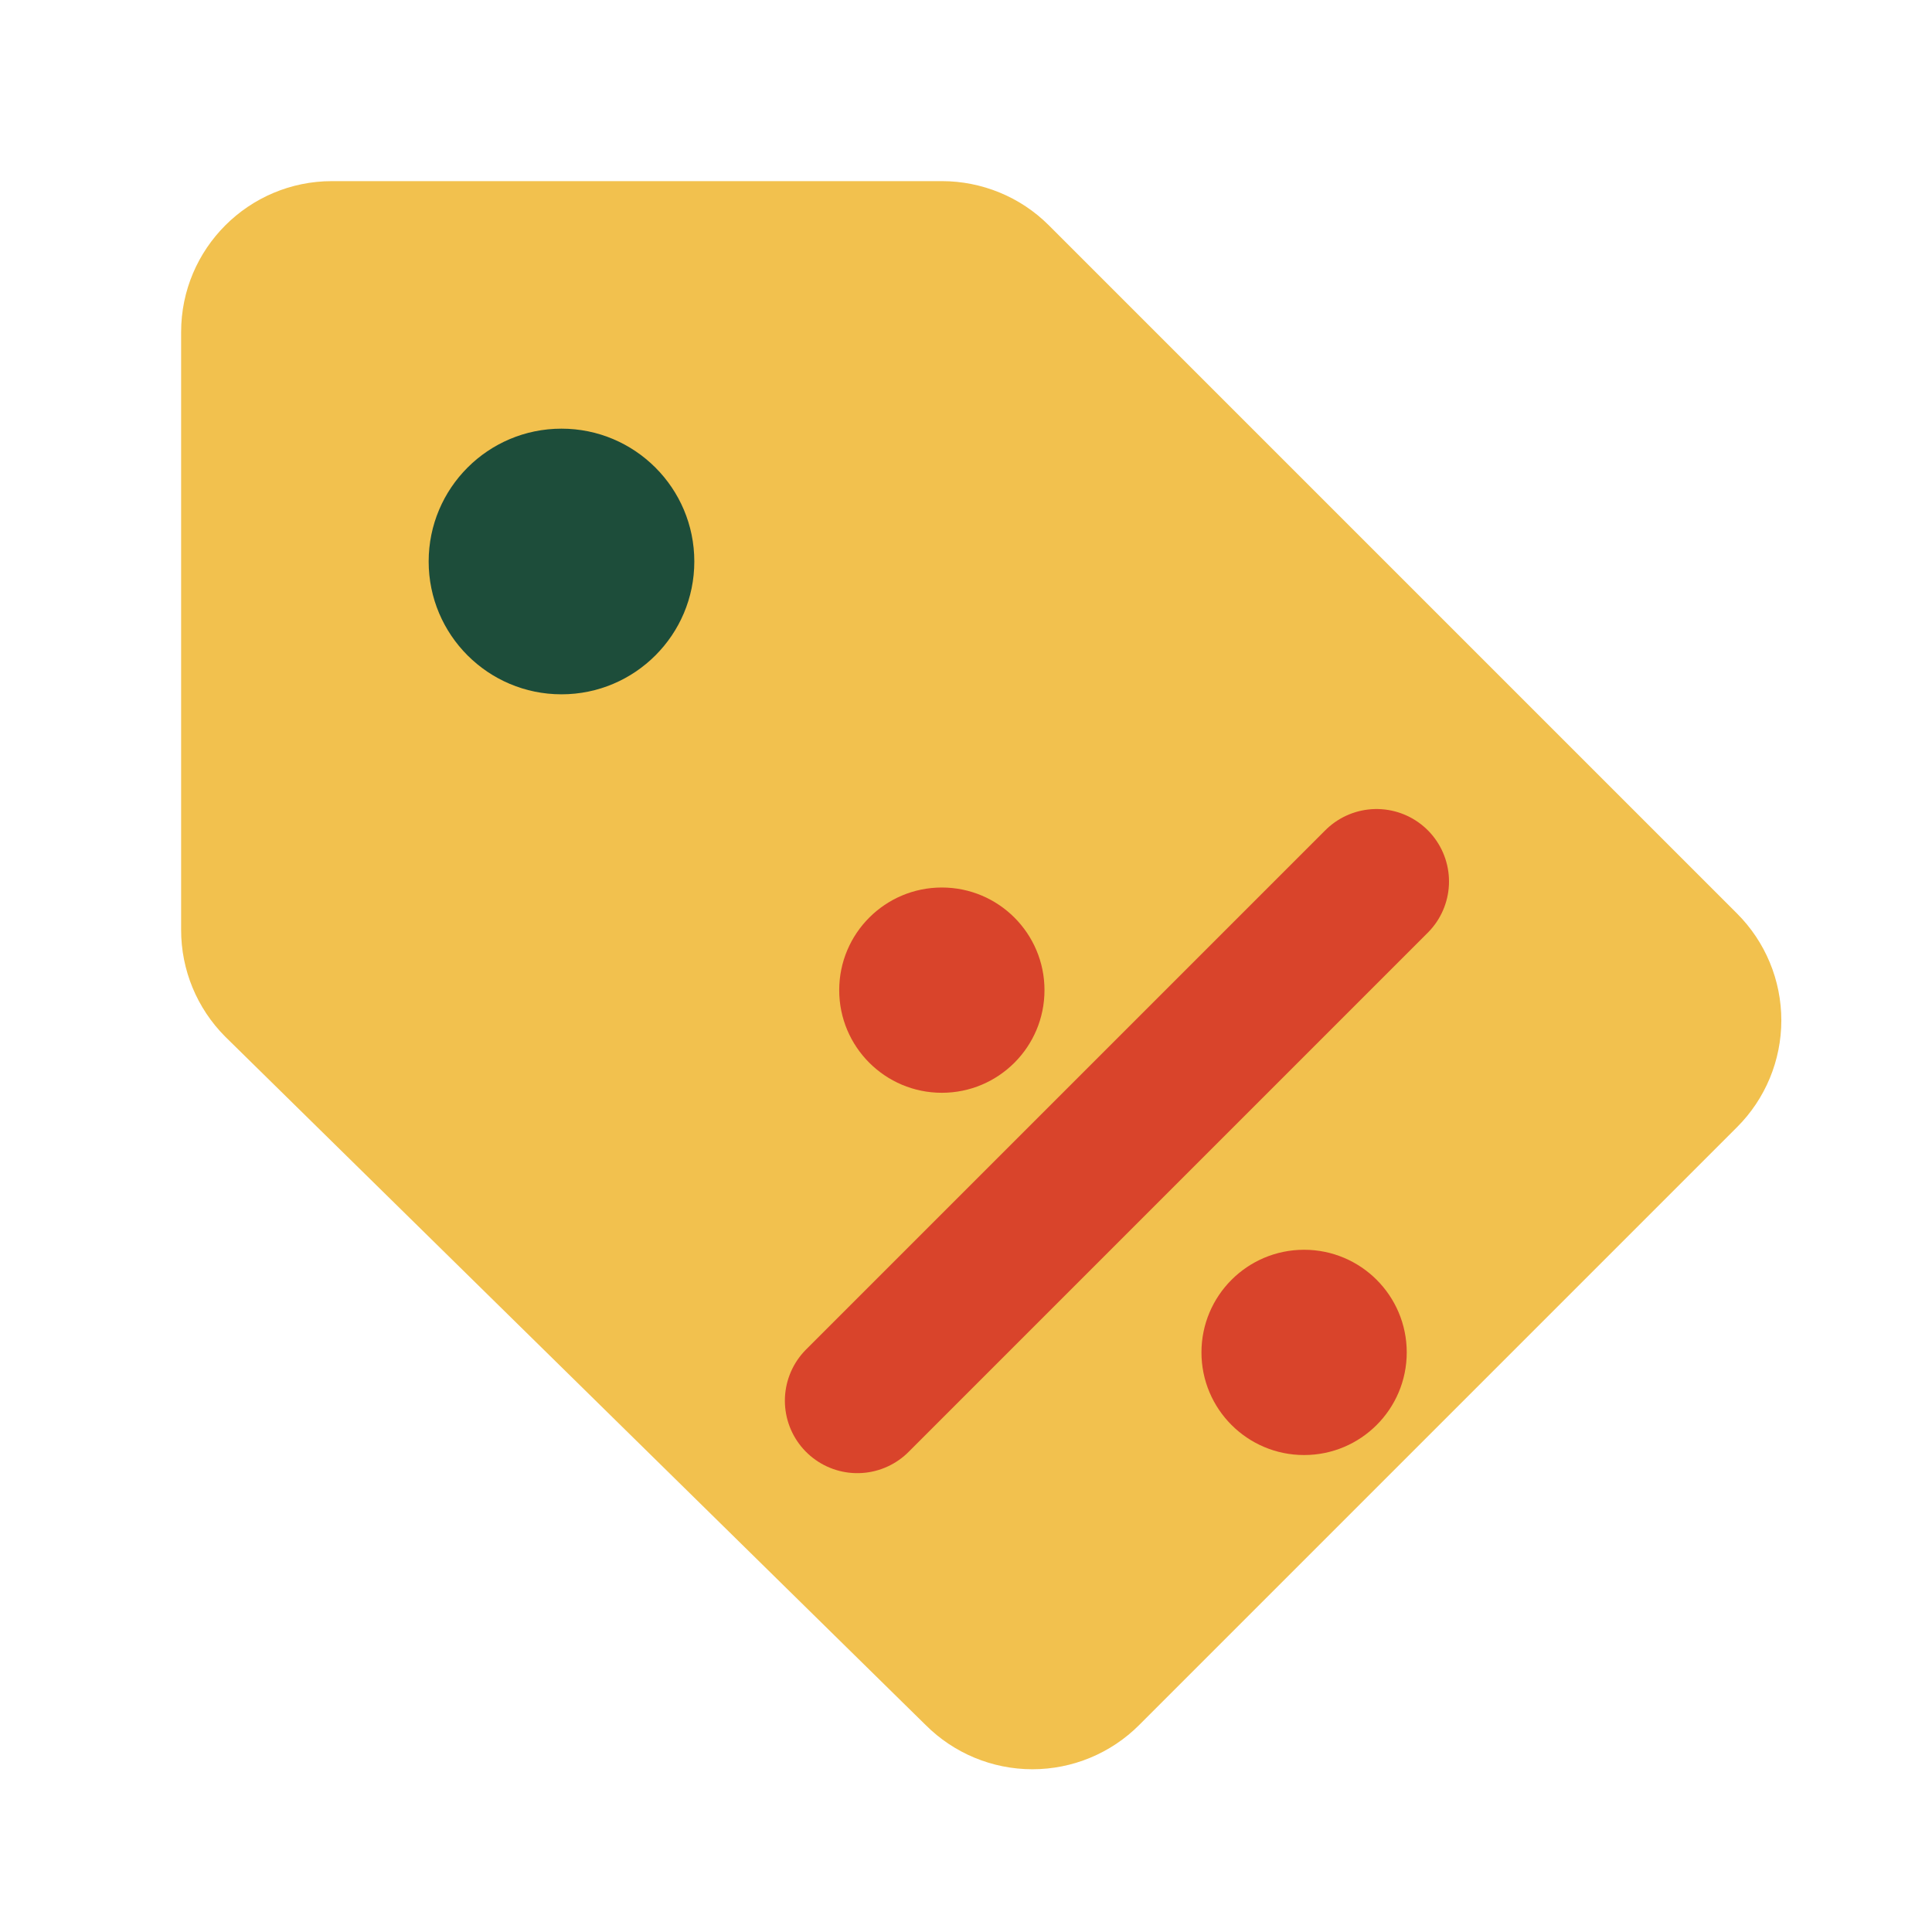
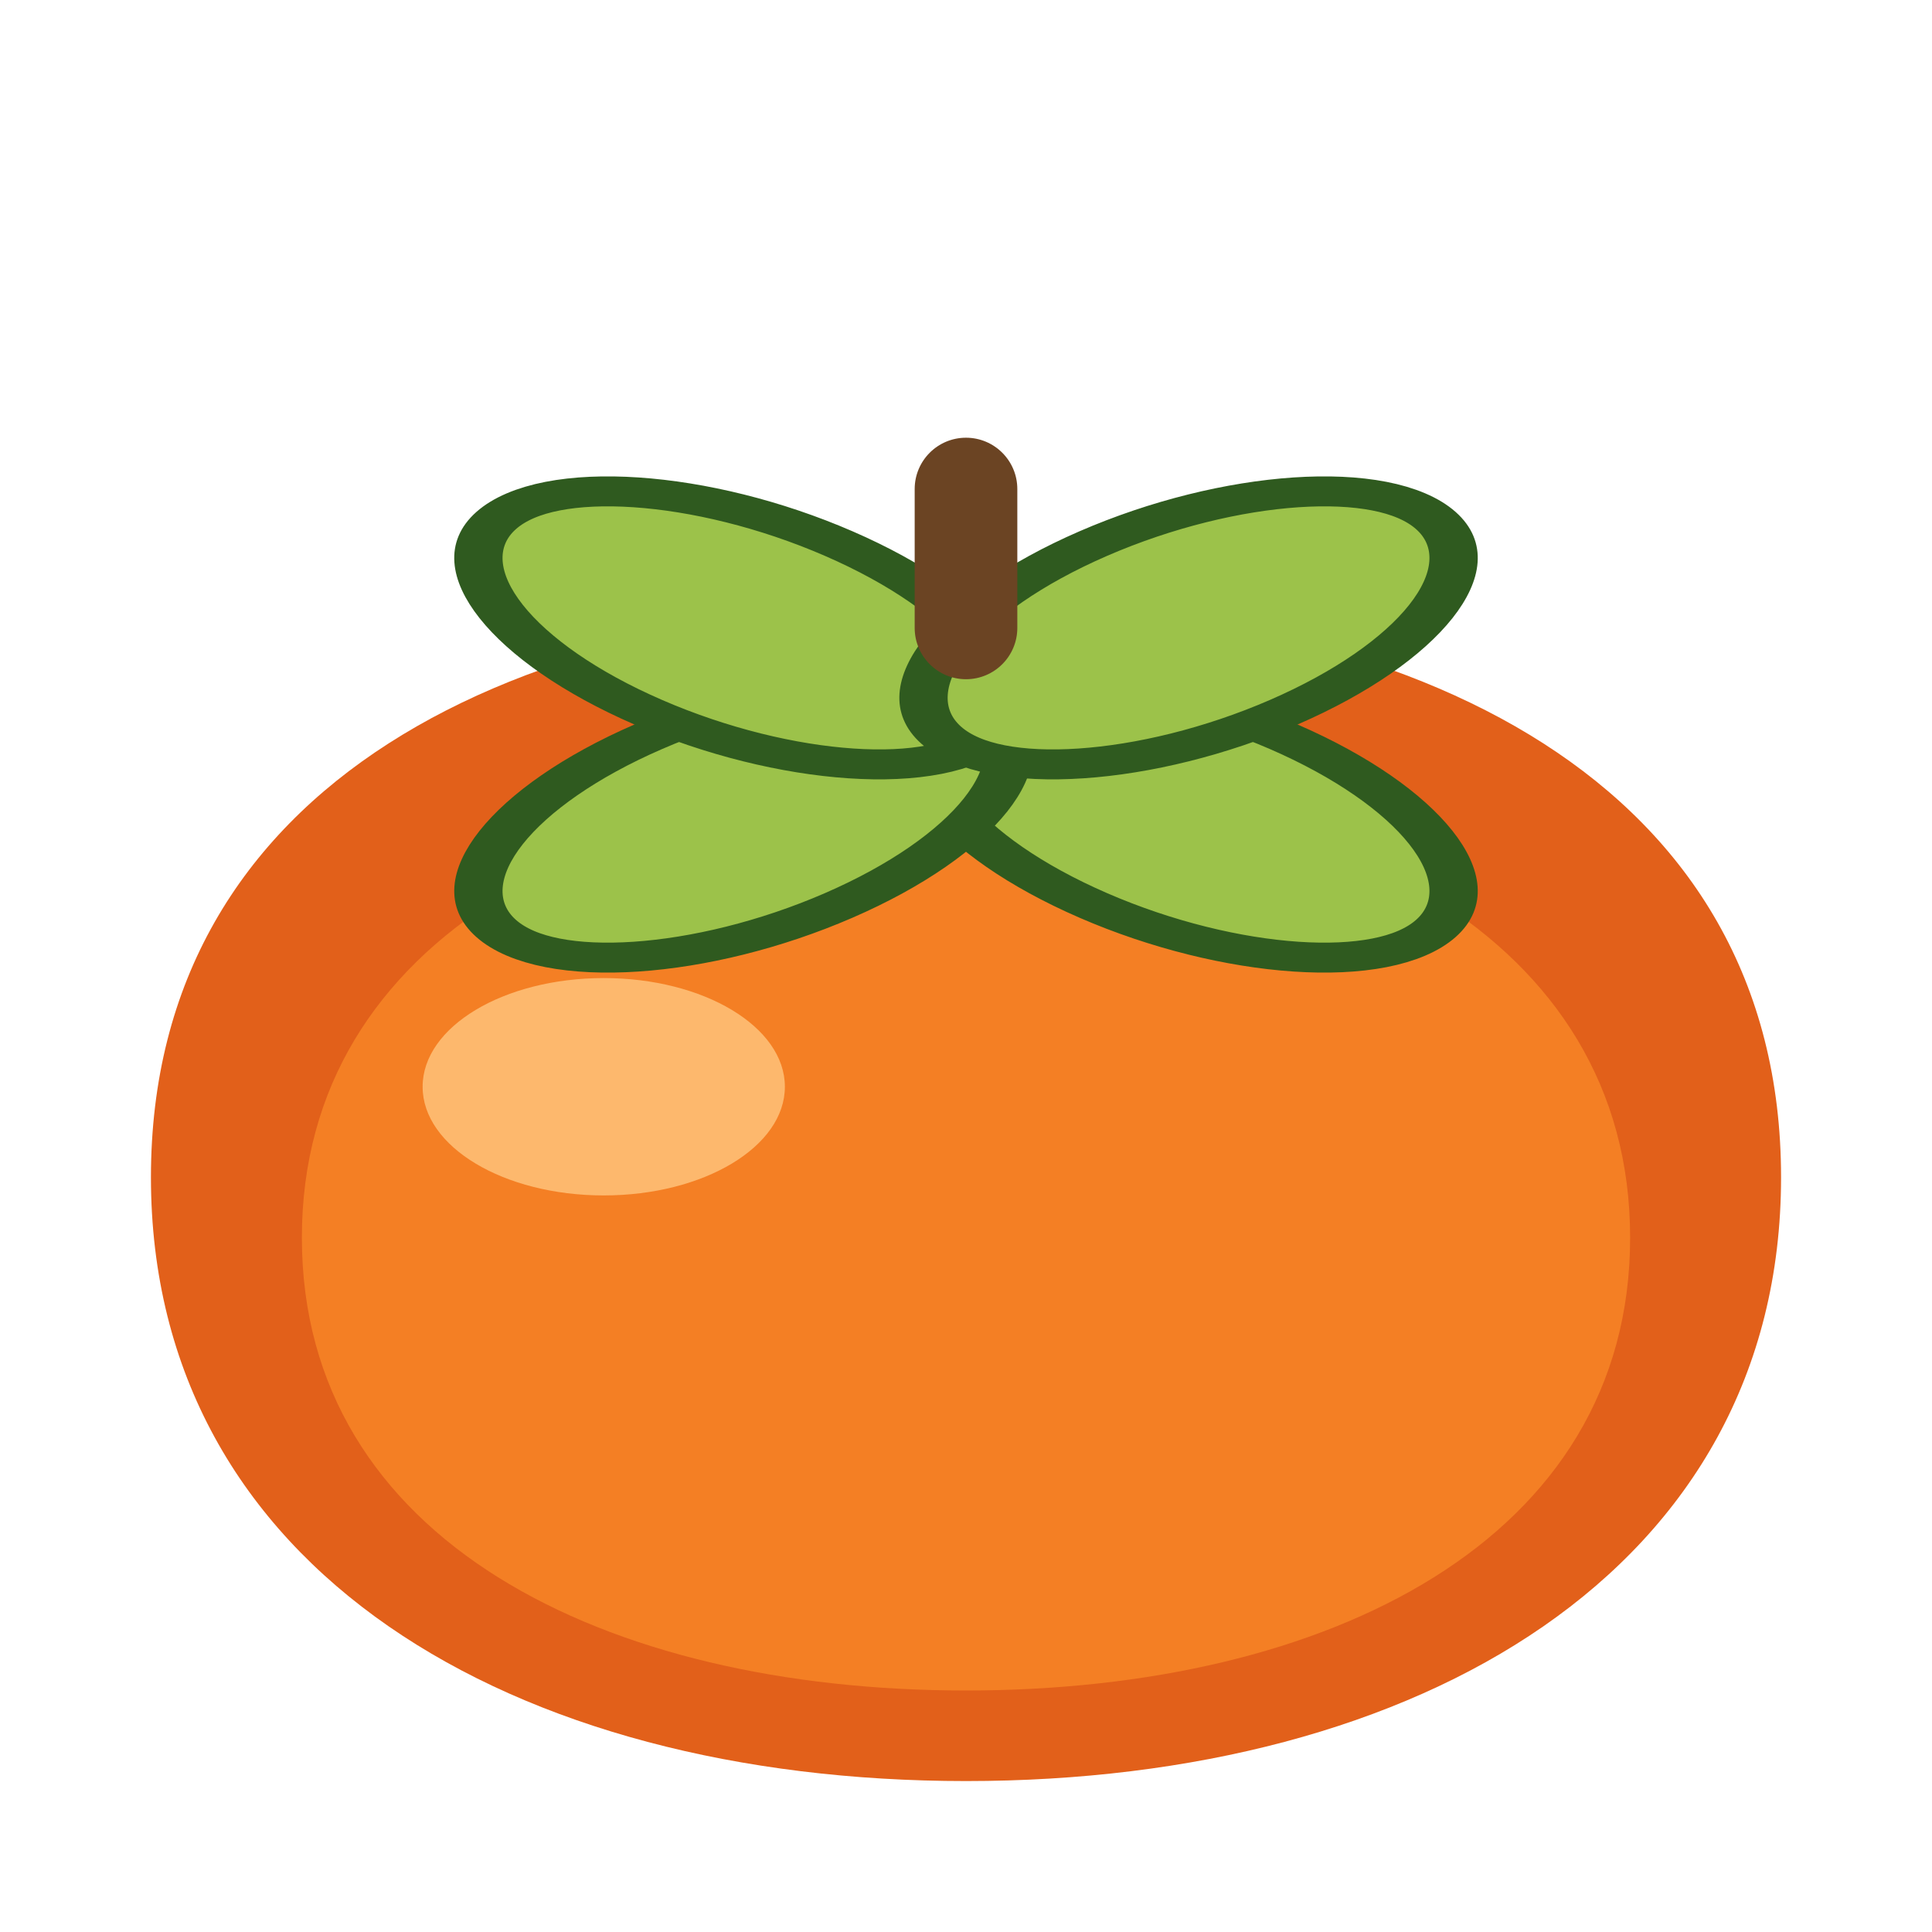
- <svg xmlns="http://www.w3.org/2000/svg" viewBox="0 0 32 32">
-   <path d="M3 5.5A2.5 2.5 0 0 1 5.5 3h10.1c.66 0 1.3.26 1.77.73l11.4 11.4a2.5 2.5 0 0 1 0 3.54l-9.9 9.9a2.5 2.5 0 0 1-3.54 0L3.73 17.17A2.5 2.5 0 0 1 3 15.4z" fill="#f2c14e" />
-   <circle cx="9.3" cy="9.3" r="2.2" fill="#1d4d3a" />
-   <path d="M14.2 23.2l8.6-8.6" stroke="#d9442b" stroke-width="2.4" stroke-linecap="round" />
-   <circle cx="15.6" cy="16.4" r="1.7" fill="#d9442b" />
-   <circle cx="21.6" cy="22.4" r="1.7" fill="#d9442b" />
+ <svg xmlns="http://www.w3.org/2000/svg" viewBox="0 0 64 64">
+   <path d="M5 39c0-13 12-19 27-19s27 6 27 19-12 20-27 20S5 52 5 39z" fill="#e2601a" />
+   <path d="M10 41c0-10 10-15 22-15s22 5 22 15-10 15-22 15-22-5-22-15z" fill="#f47f24" />
+   <ellipse cx="20" cy="36" rx="6" ry="3.6" fill="#ffc27a" opacity=".85" />
+   <g transform="translate(32 24) scale(1 .62)" fill="#9cc24a" stroke="#2f5a1f" stroke-width="1.6">
+     <ellipse cx="9" rx="10" ry="5.5" transform="rotate(35)" />
+     <ellipse cx="9" rx="10" ry="5.5" transform="rotate(145)" />
+     <ellipse cx="9" rx="10" ry="5.5" transform="rotate(215)" />
+     <ellipse cx="9" rx="10" ry="5.5" transform="rotate(325)" />
+   </g>
+   <rect x="30.3" y="14.5" width="3.4" height="8" rx="1.7" fill="#6b4423" />
</svg>
